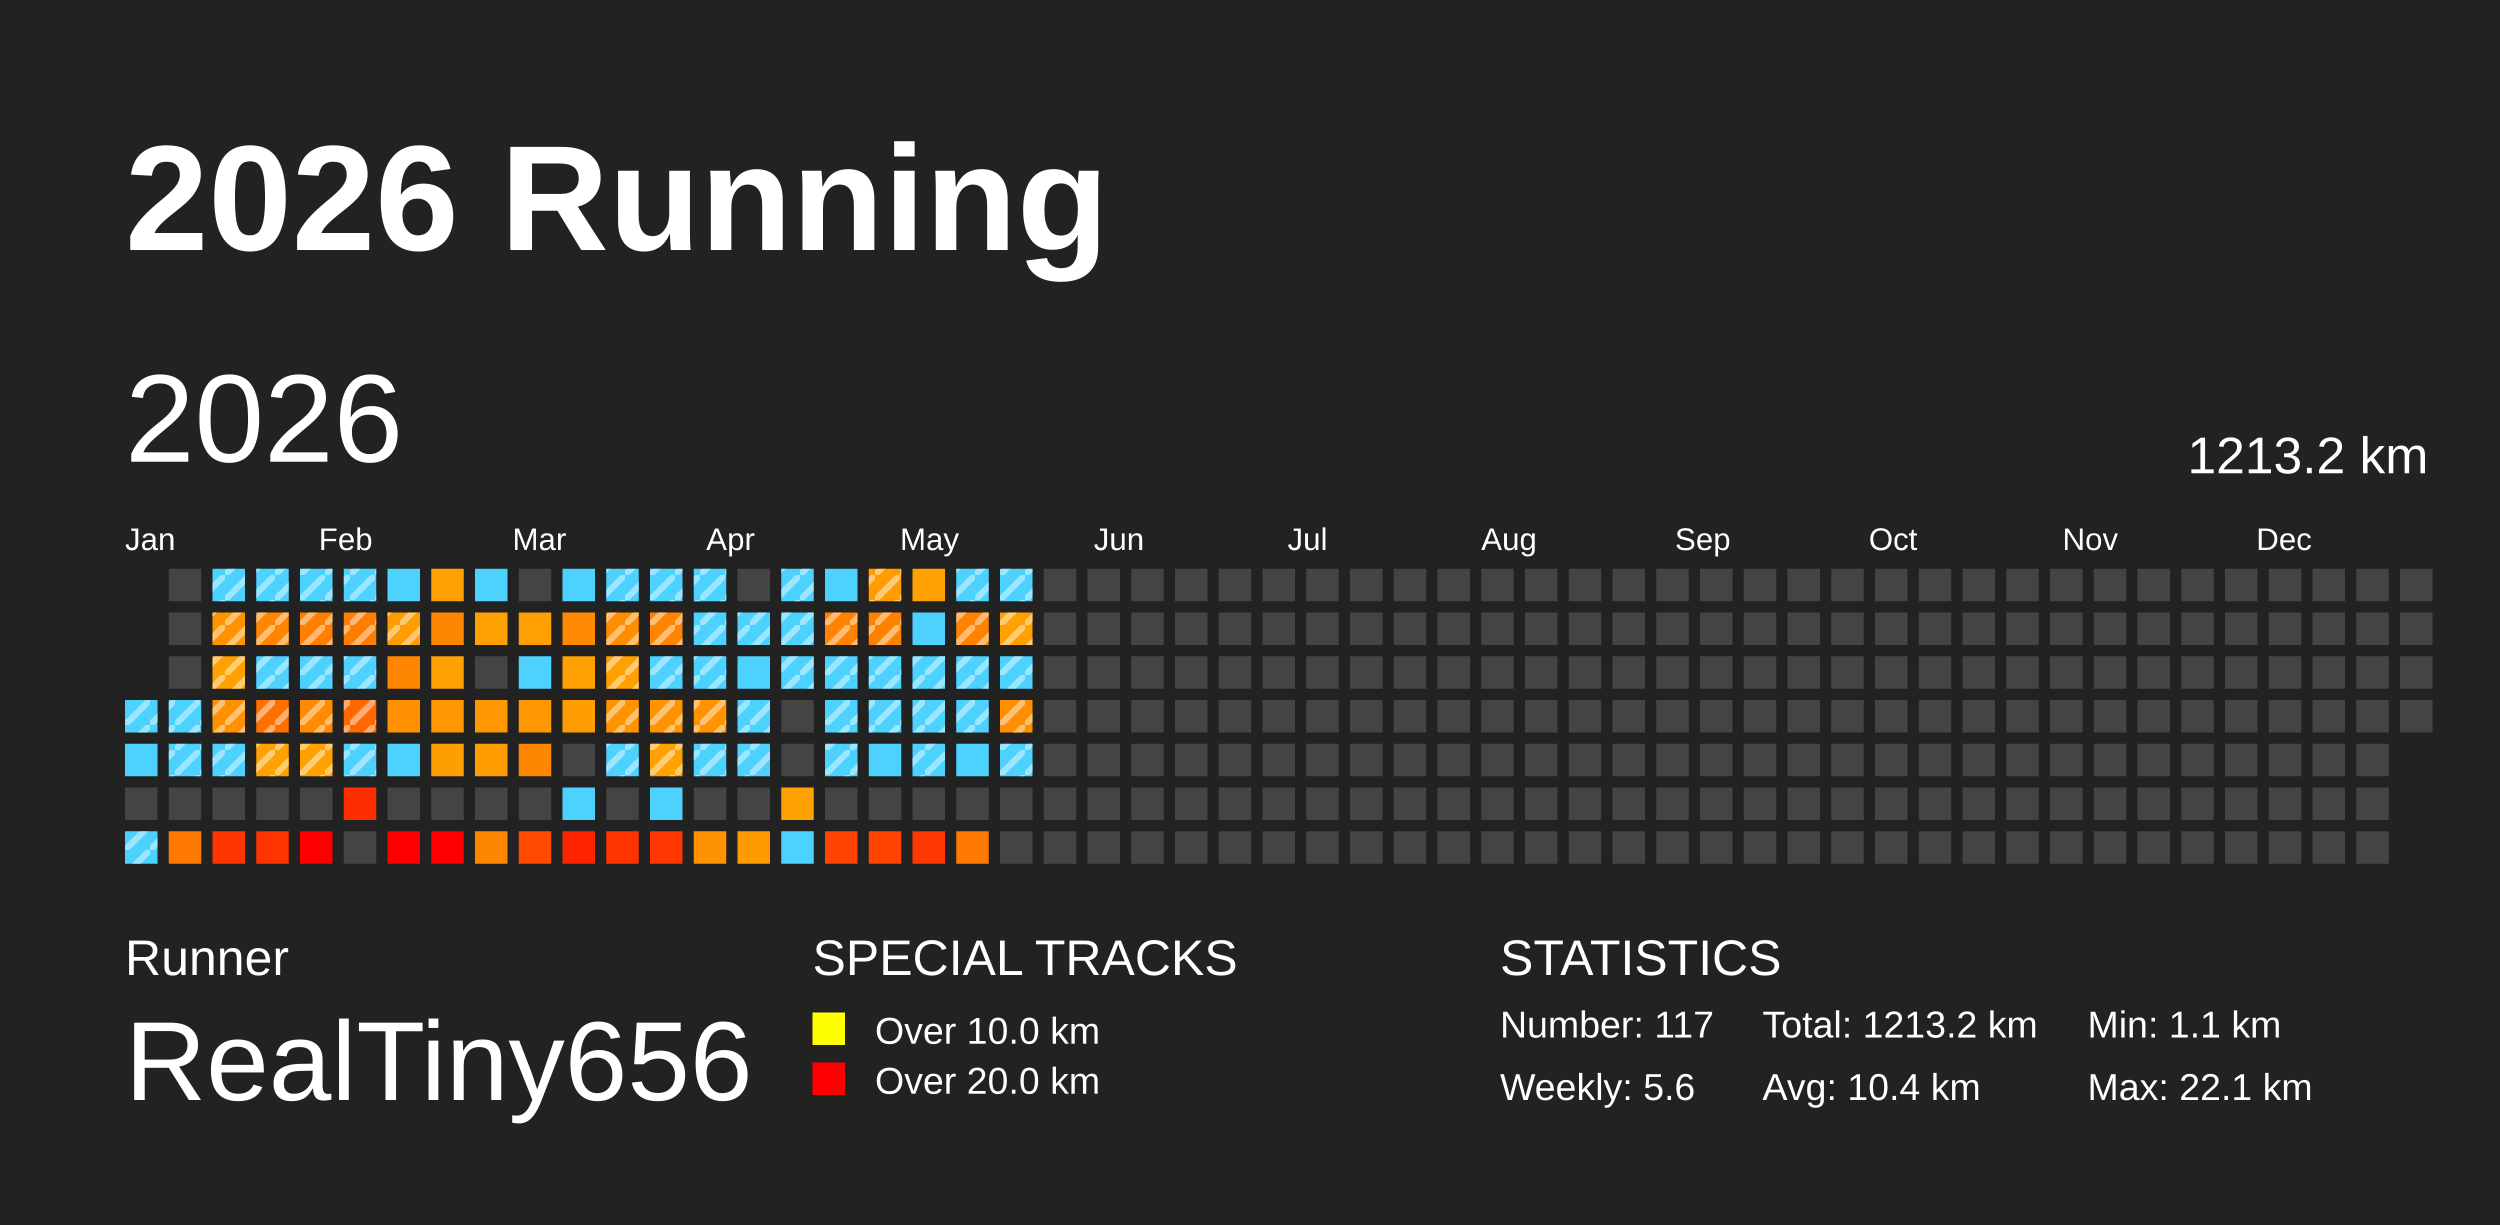
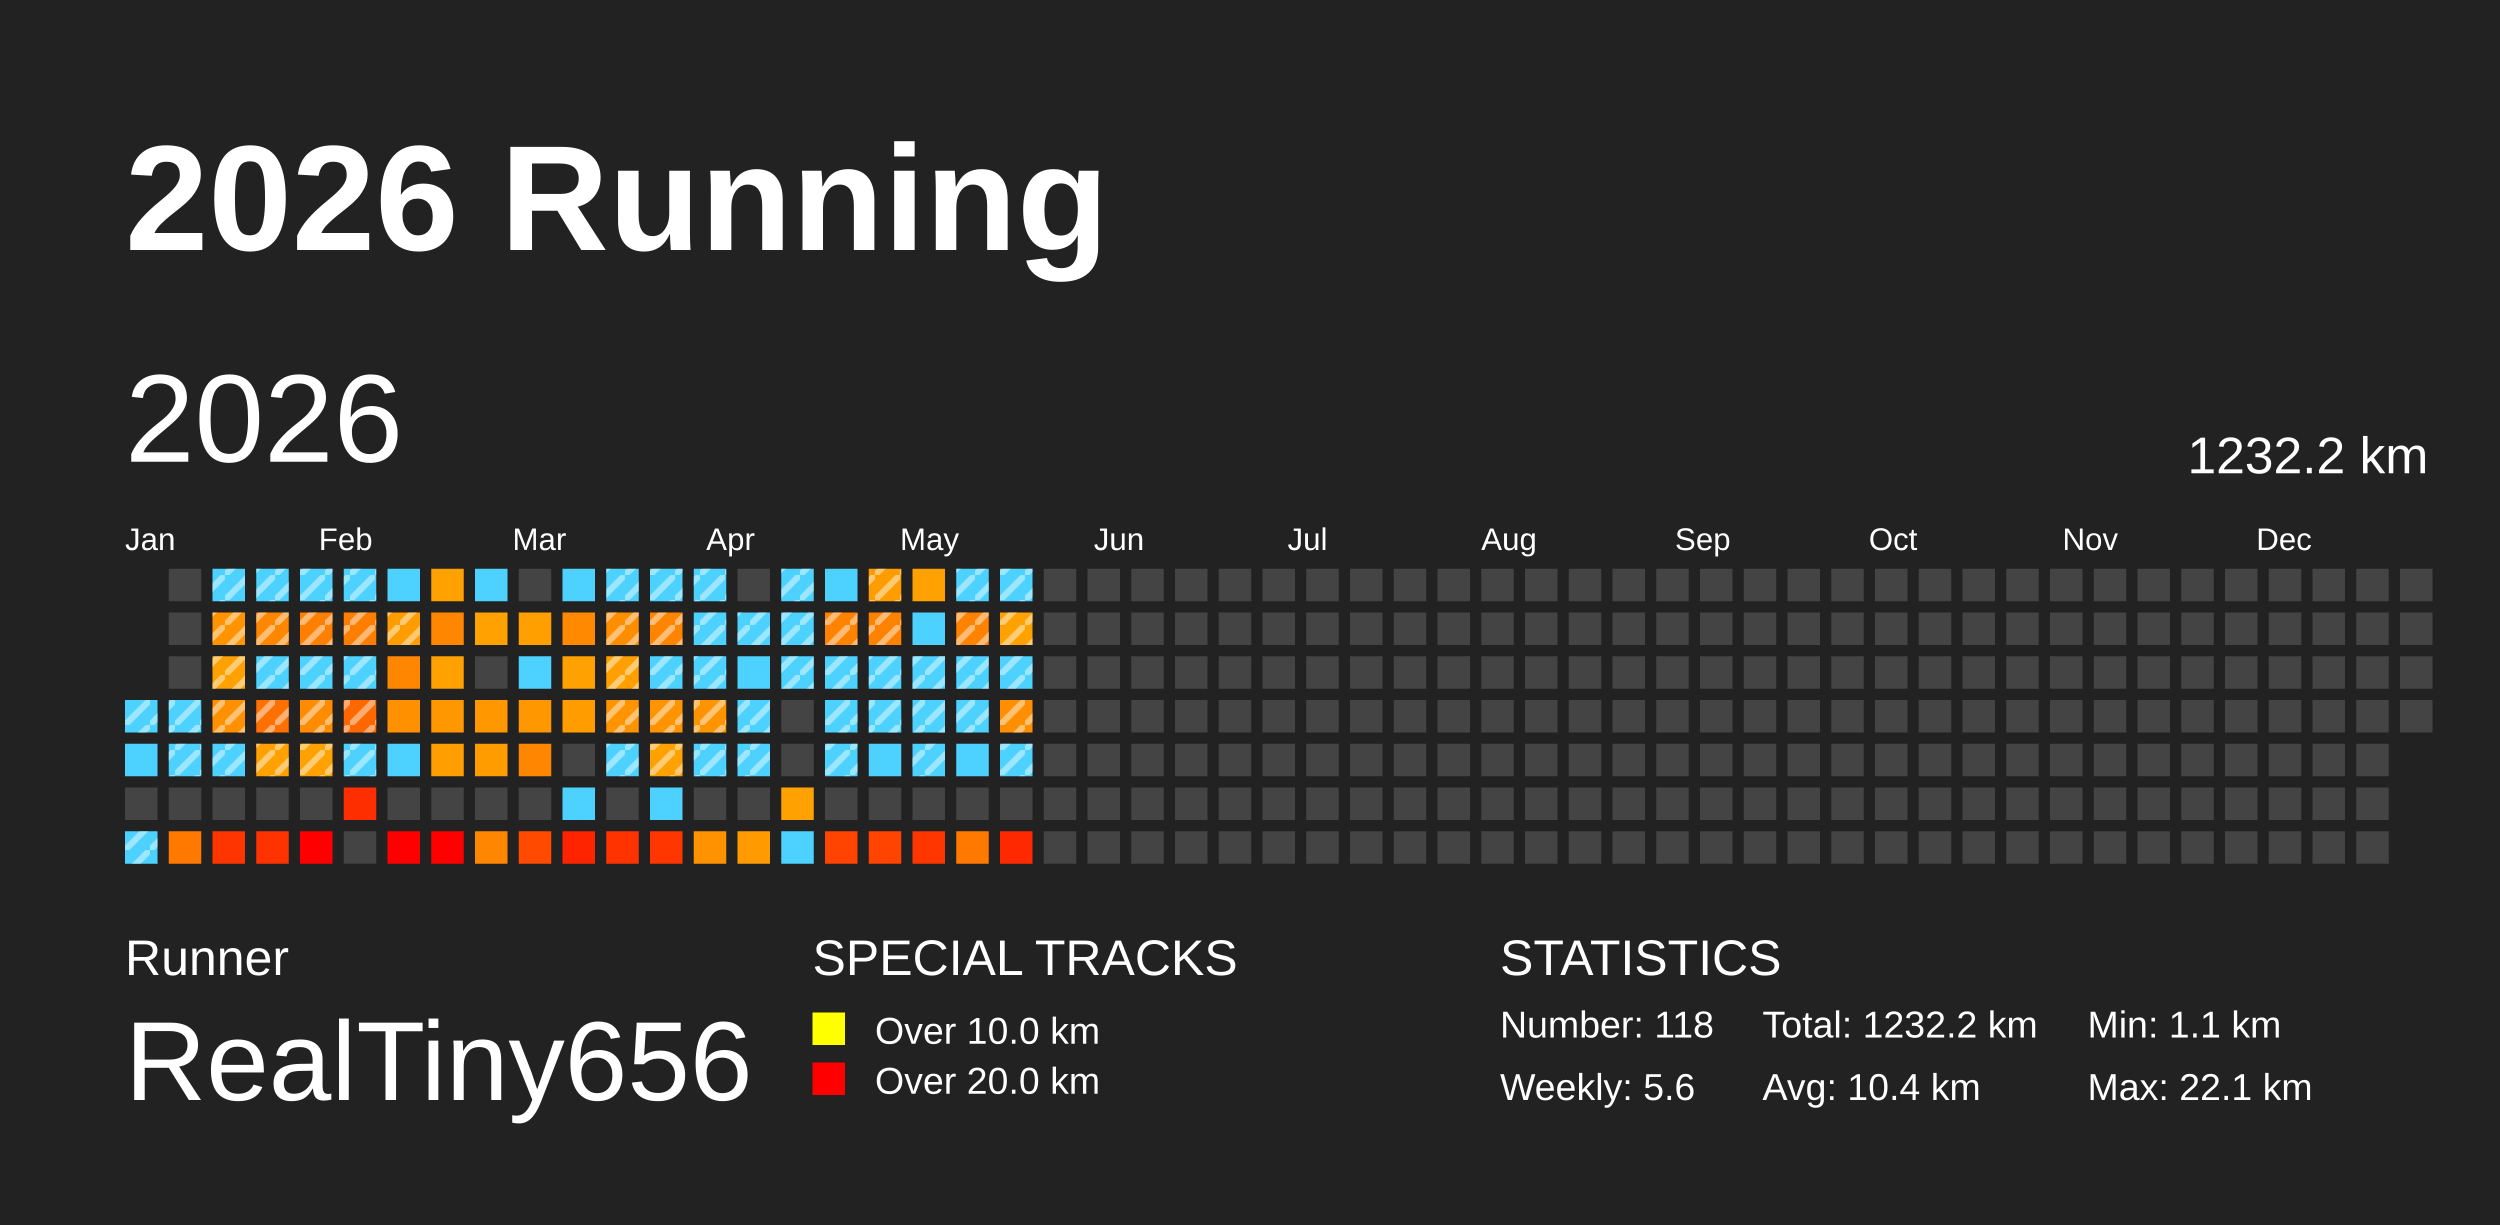
<svg xmlns="http://www.w3.org/2000/svg" baseProfile="full" height="98mm" version="1.1" viewBox="0,0,200,98" width="200mm">
  <defs>
    <pattern height="2" id="indoor-stripe" patternUnits="userSpaceOnUse" width="2">
      <line stroke="white" stroke-opacity="0.45" stroke-width="0.5" x1="0" x2="2" y1="2" y2="0" />
    </pattern>
  </defs>
  <rect fill="#222222" height="98" width="200" x="0" y="0" />
  <text fill="#FFFFFF" style="font-size:12px; font-family:Arial; font-weight:bold;" x="10" y="20">2026 Running</text>
  <text fill="#FFFFFF" style="font-size:4px; font-family:Arial" x="10" y="78">Runner</text>
  <text fill="#FFFFFF" style="font-size:9px; font-family:Arial" x="10" y="88">RealTiny656</text>
  <text fill="#FFFFFF" style="font-size:4px; font-family:Arial" x="65" y="78">SPECIAL TRACKS</text>
  <rect fill="yellow" height="2.6" width="2.6" x="65" y="81" />
  <text fill="#FFFFFF" style="font-size:3px; font-family:Arial" x="70" y="83.5">Over 10.0 km</text>
  <rect fill="red" height="2.6" width="2.6" x="65" y="85" />
  <text fill="#FFFFFF" style="font-size:3px; font-family:Arial" x="70" y="87.5">Over 20.0 km</text>
  <text fill="#FFFFFF" style="font-size:4px; font-family:Arial" x="120" y="78">STATISTICS</text>
-   <text fill="#FFFFFF" style="font-size:3px; font-family:Arial" x="120" y="83">Number: 117</text>
+   <text fill="#FFFFFF" style="font-size:3px; font-family:Arial" x="120" y="83">Number: 118</text>
  <text fill="#FFFFFF" style="font-size:3px; font-family:Arial" x="120" y="88">Weekly: 5.6</text>
-   <text fill="#FFFFFF" style="font-size:3px; font-family:Arial" x="141" y="83">Total: 1213.2 km</text>
+   <text fill="#FFFFFF" style="font-size:3px; font-family:Arial" x="141" y="83">Total: 1232.2 km</text>
  <text fill="#FFFFFF" style="font-size:3px; font-family:Arial" x="141" y="88">Avg: 10.4 km</text>
  <text fill="#FFFFFF" style="font-size:3px; font-family:Arial" x="167" y="83">Min: 1.1 km</text>
  <text fill="#FFFFFF" style="font-size:3px; font-family:Arial" x="167" y="88">Max: 22.1 km</text>
  <text dominant-baseline="hanging" fill="#FFFFFF" style="font-size:10.0px; font-family:Arial;" x="10" y="30">2026</text>
-   <text dominant-baseline="hanging" fill="#FFFFFF" style="font-size:4.125px; font-family:Arial;" x="175" y="35">1213.2 km</text>
+   <text dominant-baseline="hanging" fill="#FFFFFF" style="font-size:4.125px; font-family:Arial;" x="175" y="35">1232.2 km</text>
  <text fill="#FFFFFF" style="font-size:2.5px; font-family:Arial" x="10.0" y="44">Jan</text>
  <text fill="#FFFFFF" style="font-size:2.5px; font-family:Arial" x="25.5" y="44">Feb</text>
  <text fill="#FFFFFF" style="font-size:2.5px; font-family:Arial" x="41.0" y="44">Mar</text>
  <text fill="#FFFFFF" style="font-size:2.5px; font-family:Arial" x="56.5" y="44">Apr</text>
  <text fill="#FFFFFF" style="font-size:2.5px; font-family:Arial" x="72.0" y="44">May</text>
  <text fill="#FFFFFF" style="font-size:2.5px; font-family:Arial" x="87.5" y="44">Jun</text>
  <text fill="#FFFFFF" style="font-size:2.5px; font-family:Arial" x="103.0" y="44">Jul</text>
  <text fill="#FFFFFF" style="font-size:2.5px; font-family:Arial" x="118.5" y="44">Aug</text>
  <text fill="#FFFFFF" style="font-size:2.5px; font-family:Arial" x="134.0" y="44">Sep</text>
  <text fill="#FFFFFF" style="font-size:2.5px; font-family:Arial" x="149.5" y="44">Oct</text>
  <text fill="#FFFFFF" style="font-size:2.5px; font-family:Arial" x="165.0" y="44">Nov</text>
  <text fill="#FFFFFF" style="font-size:2.5px; font-family:Arial" x="180.5" y="44">Dec</text>
  <rect fill="#4dd2ff" height="2.6" width="2.6" x="10.0" y="56.0" />
  <rect fill="url(#indoor-stripe)" height="2.6" style="pointer-events: none;" width="2.6" x="10.0" y="56.0" />
  <rect fill="#4dd2ff" height="2.6" width="2.6" x="10.0" y="59.5" />
  <rect fill="#444444" height="2.6" width="2.6" x="10.0" y="63.0" />
  <rect fill="#4dd2ff" height="2.6" width="2.6" x="10.0" y="66.5" />
  <rect fill="url(#indoor-stripe)" height="2.6" style="pointer-events: none;" width="2.6" x="10.0" y="66.5" />
  <rect fill="#444444" height="2.6" width="2.6" x="13.5" y="45.5" />
  <rect fill="#444444" height="2.6" width="2.6" x="13.5" y="49.0" />
  <rect fill="#444444" height="2.6" width="2.6" x="13.5" y="52.5" />
  <rect fill="#4dd2ff" height="2.6" width="2.6" x="13.5" y="56.0" />
  <rect fill="url(#indoor-stripe)" height="2.6" style="pointer-events: none;" width="2.6" x="13.5" y="56.0" />
  <rect fill="#4dd2ff" height="2.6" width="2.6" x="13.5" y="59.5" />
  <rect fill="url(#indoor-stripe)" height="2.6" style="pointer-events: none;" width="2.6" x="13.5" y="59.5" />
  <rect fill="#444444" height="2.6" width="2.6" x="13.5" y="63.0" />
  <rect fill="#ff7900" height="2.6" width="2.6" x="13.5" y="66.5" />
  <rect fill="#4dd2ff" height="2.6" width="2.6" x="17.0" y="45.5" />
  <rect fill="url(#indoor-stripe)" height="2.6" style="pointer-events: none;" width="2.6" x="17.0" y="45.5" />
  <rect fill="#ff9300" height="2.6" width="2.6" x="17.0" y="49.0" />
  <rect fill="url(#indoor-stripe)" height="2.6" style="pointer-events: none;" width="2.6" x="17.0" y="49.0" />
  <rect fill="#ffa100" height="2.6" width="2.6" x="17.0" y="52.5" />
  <rect fill="url(#indoor-stripe)" height="2.6" style="pointer-events: none;" width="2.6" x="17.0" y="52.5" />
  <rect fill="#ff9000" height="2.6" width="2.6" x="17.0" y="56.0" />
  <rect fill="url(#indoor-stripe)" height="2.6" style="pointer-events: none;" width="2.6" x="17.0" y="56.0" />
  <rect fill="#4dd2ff" height="2.6" width="2.6" x="17.0" y="59.5" />
  <rect fill="url(#indoor-stripe)" height="2.6" style="pointer-events: none;" width="2.6" x="17.0" y="59.5" />
  <rect fill="#444444" height="2.6" width="2.6" x="17.0" y="63.0" />
  <rect fill="#ff3500" height="2.6" width="2.6" x="17.0" y="66.5" />
  <rect fill="#4dd2ff" height="2.6" width="2.6" x="20.5" y="45.5" />
  <rect fill="url(#indoor-stripe)" height="2.6" style="pointer-events: none;" width="2.6" x="20.5" y="45.5" />
  <rect fill="#ff8700" height="2.6" width="2.6" x="20.5" y="49.0" />
  <rect fill="url(#indoor-stripe)" height="2.6" style="pointer-events: none;" width="2.6" x="20.5" y="49.0" />
  <rect fill="#4dd2ff" height="2.6" width="2.6" x="20.5" y="52.5" />
  <rect fill="url(#indoor-stripe)" height="2.6" style="pointer-events: none;" width="2.6" x="20.5" y="52.5" />
  <rect fill="#ff7000" height="2.6" width="2.6" x="20.5" y="56.0" />
  <rect fill="url(#indoor-stripe)" height="2.6" style="pointer-events: none;" width="2.6" x="20.5" y="56.0" />
  <rect fill="#ffa100" height="2.6" width="2.6" x="20.5" y="59.5" />
  <rect fill="url(#indoor-stripe)" height="2.6" style="pointer-events: none;" width="2.6" x="20.5" y="59.5" />
  <rect fill="#444444" height="2.6" width="2.6" x="20.5" y="63.0" />
  <rect fill="#ff3300" height="2.6" width="2.6" x="20.5" y="66.5" />
  <rect fill="#4dd2ff" height="2.6" width="2.6" x="24.0" y="45.5" />
  <rect fill="url(#indoor-stripe)" height="2.6" style="pointer-events: none;" width="2.6" x="24.0" y="45.5" />
  <rect fill="#ff7f00" height="2.6" width="2.6" x="24.0" y="49.0" />
  <rect fill="url(#indoor-stripe)" height="2.6" style="pointer-events: none;" width="2.6" x="24.0" y="49.0" />
  <rect fill="#4dd2ff" height="2.6" width="2.6" x="24.0" y="52.5" />
  <rect fill="url(#indoor-stripe)" height="2.6" style="pointer-events: none;" width="2.6" x="24.0" y="52.5" />
  <rect fill="#ff8b00" height="2.6" width="2.6" x="24.0" y="56.0" />
  <rect fill="url(#indoor-stripe)" height="2.6" style="pointer-events: none;" width="2.6" x="24.0" y="56.0" />
  <rect fill="#ffa100" height="2.6" width="2.6" x="24.0" y="59.5" />
  <rect fill="url(#indoor-stripe)" height="2.6" style="pointer-events: none;" width="2.6" x="24.0" y="59.5" />
  <rect fill="#444444" height="2.6" width="2.6" x="24.0" y="63.0" />
  <rect fill="red" height="2.6" width="2.6" x="24.0" y="66.5" />
  <rect fill="#4dd2ff" height="2.6" width="2.6" x="27.5" y="45.5" />
  <rect fill="url(#indoor-stripe)" height="2.6" style="pointer-events: none;" width="2.6" x="27.5" y="45.5" />
  <rect fill="#ff7e00" height="2.6" width="2.6" x="27.5" y="49.0" />
  <rect fill="url(#indoor-stripe)" height="2.6" style="pointer-events: none;" width="2.6" x="27.5" y="49.0" />
  <rect fill="#4dd2ff" height="2.6" width="2.6" x="27.5" y="52.5" />
  <rect fill="url(#indoor-stripe)" height="2.6" style="pointer-events: none;" width="2.6" x="27.5" y="52.5" />
  <rect fill="#ff6800" height="2.6" width="2.6" x="27.5" y="56.0" />
  <rect fill="url(#indoor-stripe)" height="2.6" style="pointer-events: none;" width="2.6" x="27.5" y="56.0" />
  <rect fill="#4dd2ff" height="2.6" width="2.6" x="27.5" y="59.5" />
  <rect fill="url(#indoor-stripe)" height="2.6" style="pointer-events: none;" width="2.6" x="27.5" y="59.5" />
  <rect fill="#ff2e00" height="2.6" width="2.6" x="27.5" y="63.0" />
  <rect fill="#444444" height="2.6" width="2.6" x="27.5" y="66.5" />
  <rect fill="#4dd2ff" height="2.6" width="2.6" x="31.0" y="45.5" />
  <rect fill="#ff9c00" height="2.6" width="2.6" x="31.0" y="49.0" />
  <rect fill="url(#indoor-stripe)" height="2.6" style="pointer-events: none;" width="2.6" x="31.0" y="49.0" />
  <rect fill="#ff8600" height="2.6" width="2.6" x="31.0" y="52.5" />
  <rect fill="#ff9000" height="2.6" width="2.6" x="31.0" y="56.0" />
  <rect fill="#4dd2ff" height="2.6" width="2.6" x="31.0" y="59.5" />
  <rect fill="#444444" height="2.6" width="2.6" x="31.0" y="63.0" />
  <rect fill="red" height="2.6" width="2.6" x="31.0" y="66.5" />
  <rect fill="#ffa100" height="2.6" width="2.6" x="34.5" y="45.5" />
  <rect fill="#ff8600" height="2.6" width="2.6" x="34.5" y="49.0" />
  <rect fill="#ffa100" height="2.6" width="2.6" x="34.5" y="52.5" />
  <rect fill="#ff9700" height="2.6" width="2.6" x="34.5" y="56.0" />
  <rect fill="#ff9e00" height="2.6" width="2.6" x="34.5" y="59.5" />
  <rect fill="#444444" height="2.6" width="2.6" x="34.5" y="63.0" />
  <rect fill="red" height="2.6" width="2.6" x="34.5" y="66.5" />
  <rect fill="#4dd2ff" height="2.6" width="2.6" x="38.0" y="45.5" />
  <rect fill="#ffa100" height="2.6" width="2.6" x="38.0" y="49.0" />
  <rect fill="#444444" height="2.6" width="2.6" x="38.0" y="52.5" />
  <rect fill="#ff9800" height="2.6" width="2.6" x="38.0" y="56.0" />
  <rect fill="#ff9d00" height="2.6" width="2.6" x="38.0" y="59.5" />
  <rect fill="#444444" height="2.6" width="2.6" x="38.0" y="63.0" />
  <rect fill="#ff8600" height="2.6" width="2.6" x="38.0" y="66.5" />
  <rect fill="#444444" height="2.6" width="2.6" x="41.5" y="45.5" />
  <rect fill="#ff9f00" height="2.6" width="2.6" x="41.5" y="49.0" />
  <rect fill="#4dd2ff" height="2.6" width="2.6" x="41.5" y="52.5" />
  <rect fill="#ff9800" height="2.6" width="2.6" x="41.5" y="56.0" />
  <rect fill="#ff8600" height="2.6" width="2.6" x="41.5" y="59.5" />
  <rect fill="#444444" height="2.6" width="2.6" x="41.5" y="63.0" />
  <rect fill="#ff4a00" height="2.6" width="2.6" x="41.5" y="66.5" />
  <rect fill="#4dd2ff" height="2.6" width="2.6" x="45.0" y="45.5" />
  <rect fill="#ff8900" height="2.6" width="2.6" x="45.0" y="49.0" />
  <rect fill="#ffa100" height="2.6" width="2.6" x="45.0" y="52.5" />
  <rect fill="#ff9d00" height="2.6" width="2.6" x="45.0" y="56.0" />
  <rect fill="#444444" height="2.6" width="2.6" x="45.0" y="59.5" />
  <rect fill="#4dd2ff" height="2.6" width="2.6" x="45.0" y="63.0" />
  <rect fill="#ff2400" height="2.6" width="2.6" x="45.0" y="66.5" />
  <rect fill="#4dd2ff" height="2.6" width="2.6" x="48.5" y="45.5" />
  <rect fill="url(#indoor-stripe)" height="2.6" style="pointer-events: none;" width="2.6" x="48.5" y="45.5" />
  <rect fill="#ff8d00" height="2.6" width="2.6" x="48.5" y="49.0" />
  <rect fill="url(#indoor-stripe)" height="2.6" style="pointer-events: none;" width="2.6" x="48.5" y="49.0" />
  <rect fill="#ffa000" height="2.6" width="2.6" x="48.5" y="52.5" />
  <rect fill="url(#indoor-stripe)" height="2.6" style="pointer-events: none;" width="2.6" x="48.5" y="52.5" />
  <rect fill="#ff9400" height="2.6" width="2.6" x="48.5" y="56.0" />
  <rect fill="url(#indoor-stripe)" height="2.6" style="pointer-events: none;" width="2.6" x="48.5" y="56.0" />
  <rect fill="#4dd2ff" height="2.6" width="2.6" x="48.5" y="59.5" />
  <rect fill="url(#indoor-stripe)" height="2.6" style="pointer-events: none;" width="2.6" x="48.5" y="59.5" />
  <rect fill="#444444" height="2.6" width="2.6" x="48.5" y="63.0" />
  <rect fill="#ff3300" height="2.6" width="2.6" x="48.5" y="66.5" />
  <rect fill="#4dd2ff" height="2.6" width="2.6" x="52.0" y="45.5" />
  <rect fill="url(#indoor-stripe)" height="2.6" style="pointer-events: none;" width="2.6" x="52.0" y="45.5" />
  <rect fill="#ff8500" height="2.6" width="2.6" x="52.0" y="49.0" />
  <rect fill="url(#indoor-stripe)" height="2.6" style="pointer-events: none;" width="2.6" x="52.0" y="49.0" />
  <rect fill="#4dd2ff" height="2.6" width="2.6" x="52.0" y="52.5" />
  <rect fill="url(#indoor-stripe)" height="2.6" style="pointer-events: none;" width="2.6" x="52.0" y="52.5" />
  <rect fill="#ff9400" height="2.6" width="2.6" x="52.0" y="56.0" />
  <rect fill="url(#indoor-stripe)" height="2.6" style="pointer-events: none;" width="2.6" x="52.0" y="56.0" />
  <rect fill="#ffa100" height="2.6" width="2.6" x="52.0" y="59.5" />
  <rect fill="url(#indoor-stripe)" height="2.6" style="pointer-events: none;" width="2.6" x="52.0" y="59.5" />
  <rect fill="#4dd2ff" height="2.6" width="2.6" x="52.0" y="63.0" />
  <rect fill="#ff3600" height="2.6" width="2.6" x="52.0" y="66.5" />
  <rect fill="#4dd2ff" height="2.6" width="2.6" x="55.5" y="45.5" />
  <rect fill="url(#indoor-stripe)" height="2.6" style="pointer-events: none;" width="2.6" x="55.5" y="45.5" />
  <rect fill="#4dd2ff" height="2.6" width="2.6" x="55.5" y="49.0" />
  <rect fill="url(#indoor-stripe)" height="2.6" style="pointer-events: none;" width="2.6" x="55.5" y="49.0" />
  <rect fill="#4dd2ff" height="2.6" width="2.6" x="55.5" y="52.5" />
  <rect fill="url(#indoor-stripe)" height="2.6" style="pointer-events: none;" width="2.6" x="55.5" y="52.5" />
  <rect fill="#ff9300" height="2.6" width="2.6" x="55.5" y="56.0" />
  <rect fill="url(#indoor-stripe)" height="2.6" style="pointer-events: none;" width="2.6" x="55.5" y="56.0" />
  <rect fill="#4dd2ff" height="2.6" width="2.6" x="55.5" y="59.5" />
  <rect fill="url(#indoor-stripe)" height="2.6" style="pointer-events: none;" width="2.6" x="55.5" y="59.5" />
  <rect fill="#444444" height="2.6" width="2.6" x="55.5" y="63.0" />
  <rect fill="#ff9200" height="2.6" width="2.6" x="55.5" y="66.5" />
  <rect fill="#444444" height="2.6" width="2.6" x="59.0" y="45.5" />
  <rect fill="#4dd2ff" height="2.6" width="2.6" x="59.0" y="49.0" />
  <rect fill="url(#indoor-stripe)" height="2.6" style="pointer-events: none;" width="2.6" x="59.0" y="49.0" />
  <rect fill="#4dd2ff" height="2.6" width="2.6" x="59.0" y="52.5" />
  <rect fill="#4dd2ff" height="2.6" width="2.6" x="59.0" y="56.0" />
  <rect fill="url(#indoor-stripe)" height="2.6" style="pointer-events: none;" width="2.6" x="59.0" y="56.0" />
  <rect fill="#4dd2ff" height="2.6" width="2.6" x="59.0" y="59.5" />
  <rect fill="url(#indoor-stripe)" height="2.6" style="pointer-events: none;" width="2.6" x="59.0" y="59.5" />
  <rect fill="#444444" height="2.6" width="2.6" x="59.0" y="63.0" />
  <rect fill="#ff9b00" height="2.6" width="2.6" x="59.0" y="66.5" />
  <rect fill="#4dd2ff" height="2.6" width="2.6" x="62.5" y="45.5" />
  <rect fill="url(#indoor-stripe)" height="2.6" style="pointer-events: none;" width="2.6" x="62.5" y="45.5" />
  <rect fill="#4dd2ff" height="2.6" width="2.6" x="62.5" y="49.0" />
  <rect fill="url(#indoor-stripe)" height="2.6" style="pointer-events: none;" width="2.6" x="62.5" y="49.0" />
  <rect fill="#4dd2ff" height="2.6" width="2.6" x="62.5" y="52.5" />
  <rect fill="url(#indoor-stripe)" height="2.6" style="pointer-events: none;" width="2.6" x="62.5" y="52.5" />
  <rect fill="#444444" height="2.6" width="2.6" x="62.5" y="56.0" />
  <rect fill="#444444" height="2.6" width="2.6" x="62.5" y="59.5" />
  <rect fill="#ffa100" height="2.6" width="2.6" x="62.5" y="63.0" />
  <rect fill="#4dd2ff" height="2.6" width="2.6" x="62.5" y="66.5" />
  <rect fill="#4dd2ff" height="2.6" width="2.6" x="66.0" y="45.5" />
  <rect fill="#ff8200" height="2.6" width="2.6" x="66.0" y="49.0" />
  <rect fill="url(#indoor-stripe)" height="2.6" style="pointer-events: none;" width="2.6" x="66.0" y="49.0" />
  <rect fill="#4dd2ff" height="2.6" width="2.6" x="66.0" y="52.5" />
  <rect fill="url(#indoor-stripe)" height="2.6" style="pointer-events: none;" width="2.6" x="66.0" y="52.5" />
  <rect fill="#4dd2ff" height="2.6" width="2.6" x="66.0" y="56.0" />
  <rect fill="url(#indoor-stripe)" height="2.6" style="pointer-events: none;" width="2.6" x="66.0" y="56.0" />
  <rect fill="#4dd2ff" height="2.6" width="2.6" x="66.0" y="59.5" />
  <rect fill="url(#indoor-stripe)" height="2.6" style="pointer-events: none;" width="2.6" x="66.0" y="59.5" />
  <rect fill="#444444" height="2.6" width="2.6" x="66.0" y="63.0" />
  <rect fill="#ff4300" height="2.6" width="2.6" x="66.0" y="66.5" />
  <rect fill="#ff9c00" height="2.6" width="2.6" x="69.5" y="45.5" />
  <rect fill="url(#indoor-stripe)" height="2.6" style="pointer-events: none;" width="2.6" x="69.5" y="45.5" />
  <rect fill="#ff8100" height="2.6" width="2.6" x="69.5" y="49.0" />
  <rect fill="url(#indoor-stripe)" height="2.6" style="pointer-events: none;" width="2.6" x="69.5" y="49.0" />
  <rect fill="#4dd2ff" height="2.6" width="2.6" x="69.5" y="52.5" />
  <rect fill="url(#indoor-stripe)" height="2.6" style="pointer-events: none;" width="2.6" x="69.5" y="52.5" />
  <rect fill="#4dd2ff" height="2.6" width="2.6" x="69.5" y="56.0" />
  <rect fill="url(#indoor-stripe)" height="2.6" style="pointer-events: none;" width="2.6" x="69.5" y="56.0" />
  <rect fill="#4dd2ff" height="2.6" width="2.6" x="69.5" y="59.5" />
  <rect fill="#444444" height="2.6" width="2.6" x="69.5" y="63.0" />
  <rect fill="#ff4300" height="2.6" width="2.6" x="69.5" y="66.5" />
  <rect fill="#ffa100" height="2.6" width="2.6" x="73.0" y="45.5" />
  <rect fill="#4dd2ff" height="2.6" width="2.6" x="73.0" y="49.0" />
  <rect fill="#4dd2ff" height="2.6" width="2.6" x="73.0" y="52.5" />
  <rect fill="url(#indoor-stripe)" height="2.6" style="pointer-events: none;" width="2.6" x="73.0" y="52.5" />
  <rect fill="#4dd2ff" height="2.6" width="2.6" x="73.0" y="56.0" />
  <rect fill="url(#indoor-stripe)" height="2.6" style="pointer-events: none;" width="2.6" x="73.0" y="56.0" />
  <rect fill="#4dd2ff" height="2.6" width="2.6" x="73.0" y="59.5" />
  <rect fill="url(#indoor-stripe)" height="2.6" style="pointer-events: none;" width="2.6" x="73.0" y="59.5" />
  <rect fill="#444444" height="2.6" width="2.6" x="73.0" y="63.0" />
  <rect fill="#ff3600" height="2.6" width="2.6" x="73.0" y="66.5" />
  <rect fill="#4dd2ff" height="2.6" width="2.6" x="76.5" y="45.5" />
  <rect fill="url(#indoor-stripe)" height="2.6" style="pointer-events: none;" width="2.6" x="76.5" y="45.5" />
  <rect fill="#ff8200" height="2.6" width="2.6" x="76.5" y="49.0" />
  <rect fill="url(#indoor-stripe)" height="2.6" style="pointer-events: none;" width="2.6" x="76.5" y="49.0" />
  <rect fill="#4dd2ff" height="2.6" width="2.6" x="76.5" y="52.5" />
  <rect fill="url(#indoor-stripe)" height="2.6" style="pointer-events: none;" width="2.6" x="76.5" y="52.5" />
  <rect fill="#4dd2ff" height="2.6" width="2.6" x="76.5" y="56.0" />
  <rect fill="url(#indoor-stripe)" height="2.6" style="pointer-events: none;" width="2.6" x="76.5" y="56.0" />
  <rect fill="#4dd2ff" height="2.6" width="2.6" x="76.5" y="59.5" />
  <rect fill="#444444" height="2.6" width="2.6" x="76.5" y="63.0" />
  <rect fill="#ff7900" height="2.6" width="2.6" x="76.5" y="66.5" />
  <rect fill="#4dd2ff" height="2.6" width="2.6" x="80.0" y="45.5" />
  <rect fill="url(#indoor-stripe)" height="2.6" style="pointer-events: none;" width="2.6" x="80.0" y="45.5" />
  <rect fill="#ffa100" height="2.6" width="2.6" x="80.0" y="49.0" />
  <rect fill="url(#indoor-stripe)" height="2.6" style="pointer-events: none;" width="2.6" x="80.0" y="49.0" />
  <rect fill="#4dd2ff" height="2.6" width="2.6" x="80.0" y="52.5" />
  <rect fill="url(#indoor-stripe)" height="2.6" style="pointer-events: none;" width="2.6" x="80.0" y="52.5" />
  <rect fill="#ff8f00" height="2.6" width="2.6" x="80.0" y="56.0" />
  <rect fill="url(#indoor-stripe)" height="2.6" style="pointer-events: none;" width="2.6" x="80.0" y="56.0" />
  <rect fill="#4dd2ff" height="2.6" width="2.6" x="80.0" y="59.5" />
  <rect fill="url(#indoor-stripe)" height="2.6" style="pointer-events: none;" width="2.6" x="80.0" y="59.5" />
  <rect fill="#444444" height="2.6" width="2.6" x="80.0" y="63.0" />
-   <rect fill="#444444" height="2.6" width="2.6" x="80.0" y="66.5" />
+   <rect fill="#ff2900" height="2.6" width="2.6" x="80.0" y="66.5" />
  <rect fill="#444444" height="2.6" width="2.6" x="83.5" y="45.5" />
  <rect fill="#444444" height="2.6" width="2.6" x="83.5" y="49.0" />
  <rect fill="#444444" height="2.6" width="2.6" x="83.5" y="52.5" />
  <rect fill="#444444" height="2.6" width="2.6" x="83.5" y="56.0" />
  <rect fill="#444444" height="2.6" width="2.6" x="83.5" y="59.5" />
  <rect fill="#444444" height="2.6" width="2.6" x="83.5" y="63.0" />
  <rect fill="#444444" height="2.6" width="2.6" x="83.5" y="66.5" />
  <rect fill="#444444" height="2.6" width="2.6" x="87.0" y="45.5" />
  <rect fill="#444444" height="2.6" width="2.6" x="87.0" y="49.0" />
  <rect fill="#444444" height="2.6" width="2.6" x="87.0" y="52.5" />
  <rect fill="#444444" height="2.6" width="2.6" x="87.0" y="56.0" />
  <rect fill="#444444" height="2.6" width="2.6" x="87.0" y="59.5" />
  <rect fill="#444444" height="2.6" width="2.6" x="87.0" y="63.0" />
  <rect fill="#444444" height="2.6" width="2.6" x="87.0" y="66.5" />
  <rect fill="#444444" height="2.6" width="2.6" x="90.5" y="45.5" />
  <rect fill="#444444" height="2.6" width="2.6" x="90.5" y="49.0" />
  <rect fill="#444444" height="2.6" width="2.6" x="90.5" y="52.5" />
  <rect fill="#444444" height="2.6" width="2.6" x="90.5" y="56.0" />
  <rect fill="#444444" height="2.6" width="2.6" x="90.5" y="59.5" />
  <rect fill="#444444" height="2.6" width="2.6" x="90.5" y="63.0" />
  <rect fill="#444444" height="2.6" width="2.6" x="90.5" y="66.5" />
  <rect fill="#444444" height="2.6" width="2.6" x="94.0" y="45.5" />
  <rect fill="#444444" height="2.6" width="2.6" x="94.0" y="49.0" />
  <rect fill="#444444" height="2.6" width="2.6" x="94.0" y="52.5" />
  <rect fill="#444444" height="2.6" width="2.6" x="94.0" y="56.0" />
  <rect fill="#444444" height="2.6" width="2.6" x="94.0" y="59.5" />
  <rect fill="#444444" height="2.6" width="2.6" x="94.0" y="63.0" />
  <rect fill="#444444" height="2.6" width="2.6" x="94.0" y="66.5" />
  <rect fill="#444444" height="2.6" width="2.6" x="97.5" y="45.5" />
  <rect fill="#444444" height="2.6" width="2.6" x="97.5" y="49.0" />
  <rect fill="#444444" height="2.6" width="2.6" x="97.5" y="52.5" />
  <rect fill="#444444" height="2.6" width="2.6" x="97.5" y="56.0" />
  <rect fill="#444444" height="2.6" width="2.6" x="97.5" y="59.5" />
  <rect fill="#444444" height="2.6" width="2.6" x="97.5" y="63.0" />
  <rect fill="#444444" height="2.6" width="2.6" x="97.5" y="66.5" />
  <rect fill="#444444" height="2.6" width="2.6" x="101.0" y="45.5" />
  <rect fill="#444444" height="2.6" width="2.6" x="101.0" y="49.0" />
  <rect fill="#444444" height="2.6" width="2.6" x="101.0" y="52.5" />
  <rect fill="#444444" height="2.6" width="2.6" x="101.0" y="56.0" />
  <rect fill="#444444" height="2.6" width="2.6" x="101.0" y="59.5" />
  <rect fill="#444444" height="2.6" width="2.6" x="101.0" y="63.0" />
  <rect fill="#444444" height="2.6" width="2.6" x="101.0" y="66.5" />
  <rect fill="#444444" height="2.6" width="2.6" x="104.5" y="45.5" />
  <rect fill="#444444" height="2.6" width="2.6" x="104.5" y="49.0" />
  <rect fill="#444444" height="2.6" width="2.6" x="104.5" y="52.5" />
  <rect fill="#444444" height="2.6" width="2.6" x="104.5" y="56.0" />
  <rect fill="#444444" height="2.6" width="2.6" x="104.5" y="59.5" />
  <rect fill="#444444" height="2.6" width="2.6" x="104.5" y="63.0" />
  <rect fill="#444444" height="2.6" width="2.6" x="104.5" y="66.5" />
  <rect fill="#444444" height="2.6" width="2.6" x="108.0" y="45.5" />
  <rect fill="#444444" height="2.6" width="2.6" x="108.0" y="49.0" />
  <rect fill="#444444" height="2.6" width="2.6" x="108.0" y="52.5" />
  <rect fill="#444444" height="2.6" width="2.6" x="108.0" y="56.0" />
  <rect fill="#444444" height="2.6" width="2.6" x="108.0" y="59.5" />
  <rect fill="#444444" height="2.6" width="2.6" x="108.0" y="63.0" />
  <rect fill="#444444" height="2.6" width="2.6" x="108.0" y="66.5" />
  <rect fill="#444444" height="2.6" width="2.6" x="111.5" y="45.5" />
  <rect fill="#444444" height="2.6" width="2.6" x="111.5" y="49.0" />
  <rect fill="#444444" height="2.6" width="2.6" x="111.5" y="52.5" />
  <rect fill="#444444" height="2.6" width="2.6" x="111.5" y="56.0" />
  <rect fill="#444444" height="2.6" width="2.6" x="111.5" y="59.5" />
  <rect fill="#444444" height="2.6" width="2.6" x="111.5" y="63.0" />
  <rect fill="#444444" height="2.6" width="2.6" x="111.5" y="66.5" />
  <rect fill="#444444" height="2.6" width="2.6" x="115.0" y="45.5" />
  <rect fill="#444444" height="2.6" width="2.6" x="115.0" y="49.0" />
  <rect fill="#444444" height="2.6" width="2.6" x="115.0" y="52.5" />
  <rect fill="#444444" height="2.6" width="2.6" x="115.0" y="56.0" />
  <rect fill="#444444" height="2.6" width="2.6" x="115.0" y="59.5" />
  <rect fill="#444444" height="2.6" width="2.6" x="115.0" y="63.0" />
  <rect fill="#444444" height="2.6" width="2.6" x="115.0" y="66.5" />
  <rect fill="#444444" height="2.6" width="2.6" x="118.5" y="45.5" />
  <rect fill="#444444" height="2.6" width="2.6" x="118.5" y="49.0" />
  <rect fill="#444444" height="2.6" width="2.6" x="118.5" y="52.5" />
  <rect fill="#444444" height="2.6" width="2.6" x="118.5" y="56.0" />
  <rect fill="#444444" height="2.6" width="2.6" x="118.5" y="59.5" />
  <rect fill="#444444" height="2.6" width="2.6" x="118.5" y="63.0" />
  <rect fill="#444444" height="2.6" width="2.6" x="118.5" y="66.5" />
  <rect fill="#444444" height="2.6" width="2.6" x="122.0" y="45.5" />
  <rect fill="#444444" height="2.6" width="2.6" x="122.0" y="49.0" />
  <rect fill="#444444" height="2.6" width="2.6" x="122.0" y="52.5" />
  <rect fill="#444444" height="2.6" width="2.6" x="122.0" y="56.0" />
  <rect fill="#444444" height="2.6" width="2.6" x="122.0" y="59.5" />
  <rect fill="#444444" height="2.6" width="2.6" x="122.0" y="63.0" />
  <rect fill="#444444" height="2.6" width="2.6" x="122.0" y="66.5" />
  <rect fill="#444444" height="2.6" width="2.6" x="125.5" y="45.5" />
  <rect fill="#444444" height="2.6" width="2.6" x="125.5" y="49.0" />
  <rect fill="#444444" height="2.6" width="2.6" x="125.5" y="52.5" />
  <rect fill="#444444" height="2.6" width="2.6" x="125.5" y="56.0" />
  <rect fill="#444444" height="2.6" width="2.6" x="125.5" y="59.5" />
  <rect fill="#444444" height="2.6" width="2.6" x="125.5" y="63.0" />
  <rect fill="#444444" height="2.6" width="2.6" x="125.5" y="66.5" />
  <rect fill="#444444" height="2.6" width="2.6" x="129.0" y="45.5" />
  <rect fill="#444444" height="2.6" width="2.6" x="129.0" y="49.0" />
  <rect fill="#444444" height="2.6" width="2.6" x="129.0" y="52.5" />
  <rect fill="#444444" height="2.6" width="2.6" x="129.0" y="56.0" />
  <rect fill="#444444" height="2.6" width="2.6" x="129.0" y="59.5" />
  <rect fill="#444444" height="2.6" width="2.6" x="129.0" y="63.0" />
  <rect fill="#444444" height="2.6" width="2.6" x="129.0" y="66.5" />
  <rect fill="#444444" height="2.6" width="2.6" x="132.5" y="45.5" />
  <rect fill="#444444" height="2.6" width="2.6" x="132.5" y="49.0" />
  <rect fill="#444444" height="2.6" width="2.6" x="132.5" y="52.5" />
  <rect fill="#444444" height="2.6" width="2.6" x="132.5" y="56.0" />
  <rect fill="#444444" height="2.6" width="2.6" x="132.5" y="59.5" />
  <rect fill="#444444" height="2.6" width="2.6" x="132.5" y="63.0" />
  <rect fill="#444444" height="2.6" width="2.6" x="132.5" y="66.5" />
  <rect fill="#444444" height="2.6" width="2.6" x="136.0" y="45.5" />
  <rect fill="#444444" height="2.6" width="2.6" x="136.0" y="49.0" />
  <rect fill="#444444" height="2.6" width="2.6" x="136.0" y="52.5" />
  <rect fill="#444444" height="2.6" width="2.6" x="136.0" y="56.0" />
  <rect fill="#444444" height="2.6" width="2.6" x="136.0" y="59.5" />
  <rect fill="#444444" height="2.6" width="2.6" x="136.0" y="63.0" />
  <rect fill="#444444" height="2.6" width="2.6" x="136.0" y="66.5" />
  <rect fill="#444444" height="2.6" width="2.6" x="139.5" y="45.5" />
  <rect fill="#444444" height="2.6" width="2.6" x="139.5" y="49.0" />
  <rect fill="#444444" height="2.6" width="2.6" x="139.5" y="52.5" />
  <rect fill="#444444" height="2.6" width="2.6" x="139.5" y="56.0" />
  <rect fill="#444444" height="2.6" width="2.6" x="139.5" y="59.5" />
  <rect fill="#444444" height="2.6" width="2.6" x="139.5" y="63.0" />
  <rect fill="#444444" height="2.6" width="2.6" x="139.5" y="66.5" />
  <rect fill="#444444" height="2.6" width="2.6" x="143.0" y="45.5" />
  <rect fill="#444444" height="2.6" width="2.6" x="143.0" y="49.0" />
  <rect fill="#444444" height="2.6" width="2.6" x="143.0" y="52.5" />
  <rect fill="#444444" height="2.6" width="2.6" x="143.0" y="56.0" />
  <rect fill="#444444" height="2.6" width="2.6" x="143.0" y="59.5" />
  <rect fill="#444444" height="2.6" width="2.6" x="143.0" y="63.0" />
  <rect fill="#444444" height="2.6" width="2.6" x="143.0" y="66.5" />
  <rect fill="#444444" height="2.6" width="2.6" x="146.5" y="45.5" />
  <rect fill="#444444" height="2.6" width="2.6" x="146.5" y="49.0" />
  <rect fill="#444444" height="2.6" width="2.6" x="146.5" y="52.5" />
  <rect fill="#444444" height="2.6" width="2.6" x="146.5" y="56.0" />
  <rect fill="#444444" height="2.6" width="2.6" x="146.5" y="59.5" />
  <rect fill="#444444" height="2.6" width="2.6" x="146.5" y="63.0" />
  <rect fill="#444444" height="2.6" width="2.6" x="146.5" y="66.5" />
  <rect fill="#444444" height="2.6" width="2.6" x="150.0" y="45.5" />
  <rect fill="#444444" height="2.6" width="2.6" x="150.0" y="49.0" />
  <rect fill="#444444" height="2.6" width="2.6" x="150.0" y="52.5" />
  <rect fill="#444444" height="2.6" width="2.6" x="150.0" y="56.0" />
  <rect fill="#444444" height="2.6" width="2.6" x="150.0" y="59.5" />
  <rect fill="#444444" height="2.6" width="2.6" x="150.0" y="63.0" />
  <rect fill="#444444" height="2.6" width="2.6" x="150.0" y="66.5" />
  <rect fill="#444444" height="2.6" width="2.6" x="153.5" y="45.5" />
  <rect fill="#444444" height="2.6" width="2.6" x="153.5" y="49.0" />
  <rect fill="#444444" height="2.6" width="2.6" x="153.5" y="52.5" />
  <rect fill="#444444" height="2.6" width="2.6" x="153.5" y="56.0" />
  <rect fill="#444444" height="2.6" width="2.6" x="153.5" y="59.5" />
  <rect fill="#444444" height="2.6" width="2.6" x="153.5" y="63.0" />
  <rect fill="#444444" height="2.6" width="2.6" x="153.5" y="66.5" />
  <rect fill="#444444" height="2.6" width="2.6" x="157.0" y="45.5" />
  <rect fill="#444444" height="2.6" width="2.6" x="157.0" y="49.0" />
  <rect fill="#444444" height="2.6" width="2.6" x="157.0" y="52.5" />
  <rect fill="#444444" height="2.6" width="2.6" x="157.0" y="56.0" />
  <rect fill="#444444" height="2.6" width="2.6" x="157.0" y="59.5" />
  <rect fill="#444444" height="2.6" width="2.6" x="157.0" y="63.0" />
  <rect fill="#444444" height="2.6" width="2.6" x="157.0" y="66.5" />
  <rect fill="#444444" height="2.6" width="2.6" x="160.5" y="45.5" />
  <rect fill="#444444" height="2.6" width="2.6" x="160.5" y="49.0" />
  <rect fill="#444444" height="2.6" width="2.6" x="160.5" y="52.5" />
  <rect fill="#444444" height="2.6" width="2.6" x="160.5" y="56.0" />
  <rect fill="#444444" height="2.6" width="2.6" x="160.5" y="59.5" />
  <rect fill="#444444" height="2.6" width="2.6" x="160.5" y="63.0" />
  <rect fill="#444444" height="2.6" width="2.6" x="160.5" y="66.5" />
  <rect fill="#444444" height="2.6" width="2.6" x="164.0" y="45.5" />
  <rect fill="#444444" height="2.6" width="2.6" x="164.0" y="49.0" />
  <rect fill="#444444" height="2.6" width="2.6" x="164.0" y="52.5" />
  <rect fill="#444444" height="2.6" width="2.6" x="164.0" y="56.0" />
  <rect fill="#444444" height="2.6" width="2.6" x="164.0" y="59.5" />
  <rect fill="#444444" height="2.6" width="2.6" x="164.0" y="63.0" />
  <rect fill="#444444" height="2.6" width="2.6" x="164.0" y="66.5" />
  <rect fill="#444444" height="2.6" width="2.6" x="167.5" y="45.5" />
  <rect fill="#444444" height="2.6" width="2.6" x="167.5" y="49.0" />
  <rect fill="#444444" height="2.6" width="2.6" x="167.5" y="52.5" />
  <rect fill="#444444" height="2.6" width="2.6" x="167.5" y="56.0" />
  <rect fill="#444444" height="2.6" width="2.6" x="167.5" y="59.5" />
  <rect fill="#444444" height="2.6" width="2.6" x="167.5" y="63.0" />
  <rect fill="#444444" height="2.6" width="2.6" x="167.5" y="66.5" />
  <rect fill="#444444" height="2.6" width="2.6" x="171.0" y="45.5" />
  <rect fill="#444444" height="2.6" width="2.6" x="171.0" y="49.0" />
  <rect fill="#444444" height="2.6" width="2.6" x="171.0" y="52.5" />
  <rect fill="#444444" height="2.6" width="2.6" x="171.0" y="56.0" />
  <rect fill="#444444" height="2.6" width="2.6" x="171.0" y="59.5" />
  <rect fill="#444444" height="2.6" width="2.6" x="171.0" y="63.0" />
  <rect fill="#444444" height="2.6" width="2.6" x="171.0" y="66.5" />
  <rect fill="#444444" height="2.6" width="2.6" x="174.5" y="45.5" />
  <rect fill="#444444" height="2.6" width="2.6" x="174.5" y="49.0" />
  <rect fill="#444444" height="2.6" width="2.6" x="174.5" y="52.5" />
  <rect fill="#444444" height="2.6" width="2.6" x="174.5" y="56.0" />
  <rect fill="#444444" height="2.6" width="2.6" x="174.5" y="59.5" />
  <rect fill="#444444" height="2.6" width="2.6" x="174.5" y="63.0" />
  <rect fill="#444444" height="2.6" width="2.6" x="174.5" y="66.5" />
  <rect fill="#444444" height="2.6" width="2.6" x="178.0" y="45.5" />
  <rect fill="#444444" height="2.6" width="2.6" x="178.0" y="49.0" />
  <rect fill="#444444" height="2.6" width="2.6" x="178.0" y="52.5" />
  <rect fill="#444444" height="2.6" width="2.6" x="178.0" y="56.0" />
  <rect fill="#444444" height="2.6" width="2.6" x="178.0" y="59.5" />
  <rect fill="#444444" height="2.6" width="2.6" x="178.0" y="63.0" />
  <rect fill="#444444" height="2.6" width="2.6" x="178.0" y="66.5" />
  <rect fill="#444444" height="2.6" width="2.6" x="181.5" y="45.5" />
  <rect fill="#444444" height="2.6" width="2.6" x="181.5" y="49.0" />
  <rect fill="#444444" height="2.6" width="2.6" x="181.5" y="52.5" />
  <rect fill="#444444" height="2.6" width="2.6" x="181.5" y="56.0" />
  <rect fill="#444444" height="2.6" width="2.6" x="181.5" y="59.5" />
  <rect fill="#444444" height="2.6" width="2.6" x="181.5" y="63.0" />
  <rect fill="#444444" height="2.6" width="2.6" x="181.5" y="66.5" />
  <rect fill="#444444" height="2.6" width="2.6" x="185.0" y="45.5" />
  <rect fill="#444444" height="2.6" width="2.6" x="185.0" y="49.0" />
  <rect fill="#444444" height="2.6" width="2.6" x="185.0" y="52.5" />
  <rect fill="#444444" height="2.6" width="2.6" x="185.0" y="56.0" />
  <rect fill="#444444" height="2.6" width="2.6" x="185.0" y="59.5" />
  <rect fill="#444444" height="2.6" width="2.6" x="185.0" y="63.0" />
  <rect fill="#444444" height="2.6" width="2.6" x="185.0" y="66.5" />
  <rect fill="#444444" height="2.6" width="2.6" x="188.5" y="45.5" />
  <rect fill="#444444" height="2.6" width="2.6" x="188.5" y="49.0" />
  <rect fill="#444444" height="2.6" width="2.6" x="188.5" y="52.5" />
  <rect fill="#444444" height="2.6" width="2.6" x="188.5" y="56.0" />
  <rect fill="#444444" height="2.6" width="2.6" x="188.5" y="59.5" />
  <rect fill="#444444" height="2.6" width="2.6" x="188.5" y="63.0" />
  <rect fill="#444444" height="2.6" width="2.6" x="188.5" y="66.5" />
  <rect fill="#444444" height="2.6" width="2.6" x="192.0" y="45.5" />
  <rect fill="#444444" height="2.6" width="2.6" x="192.0" y="49.0" />
  <rect fill="#444444" height="2.6" width="2.6" x="192.0" y="52.5" />
  <rect fill="#444444" height="2.6" width="2.6" x="192.0" y="56.0" />
</svg>
